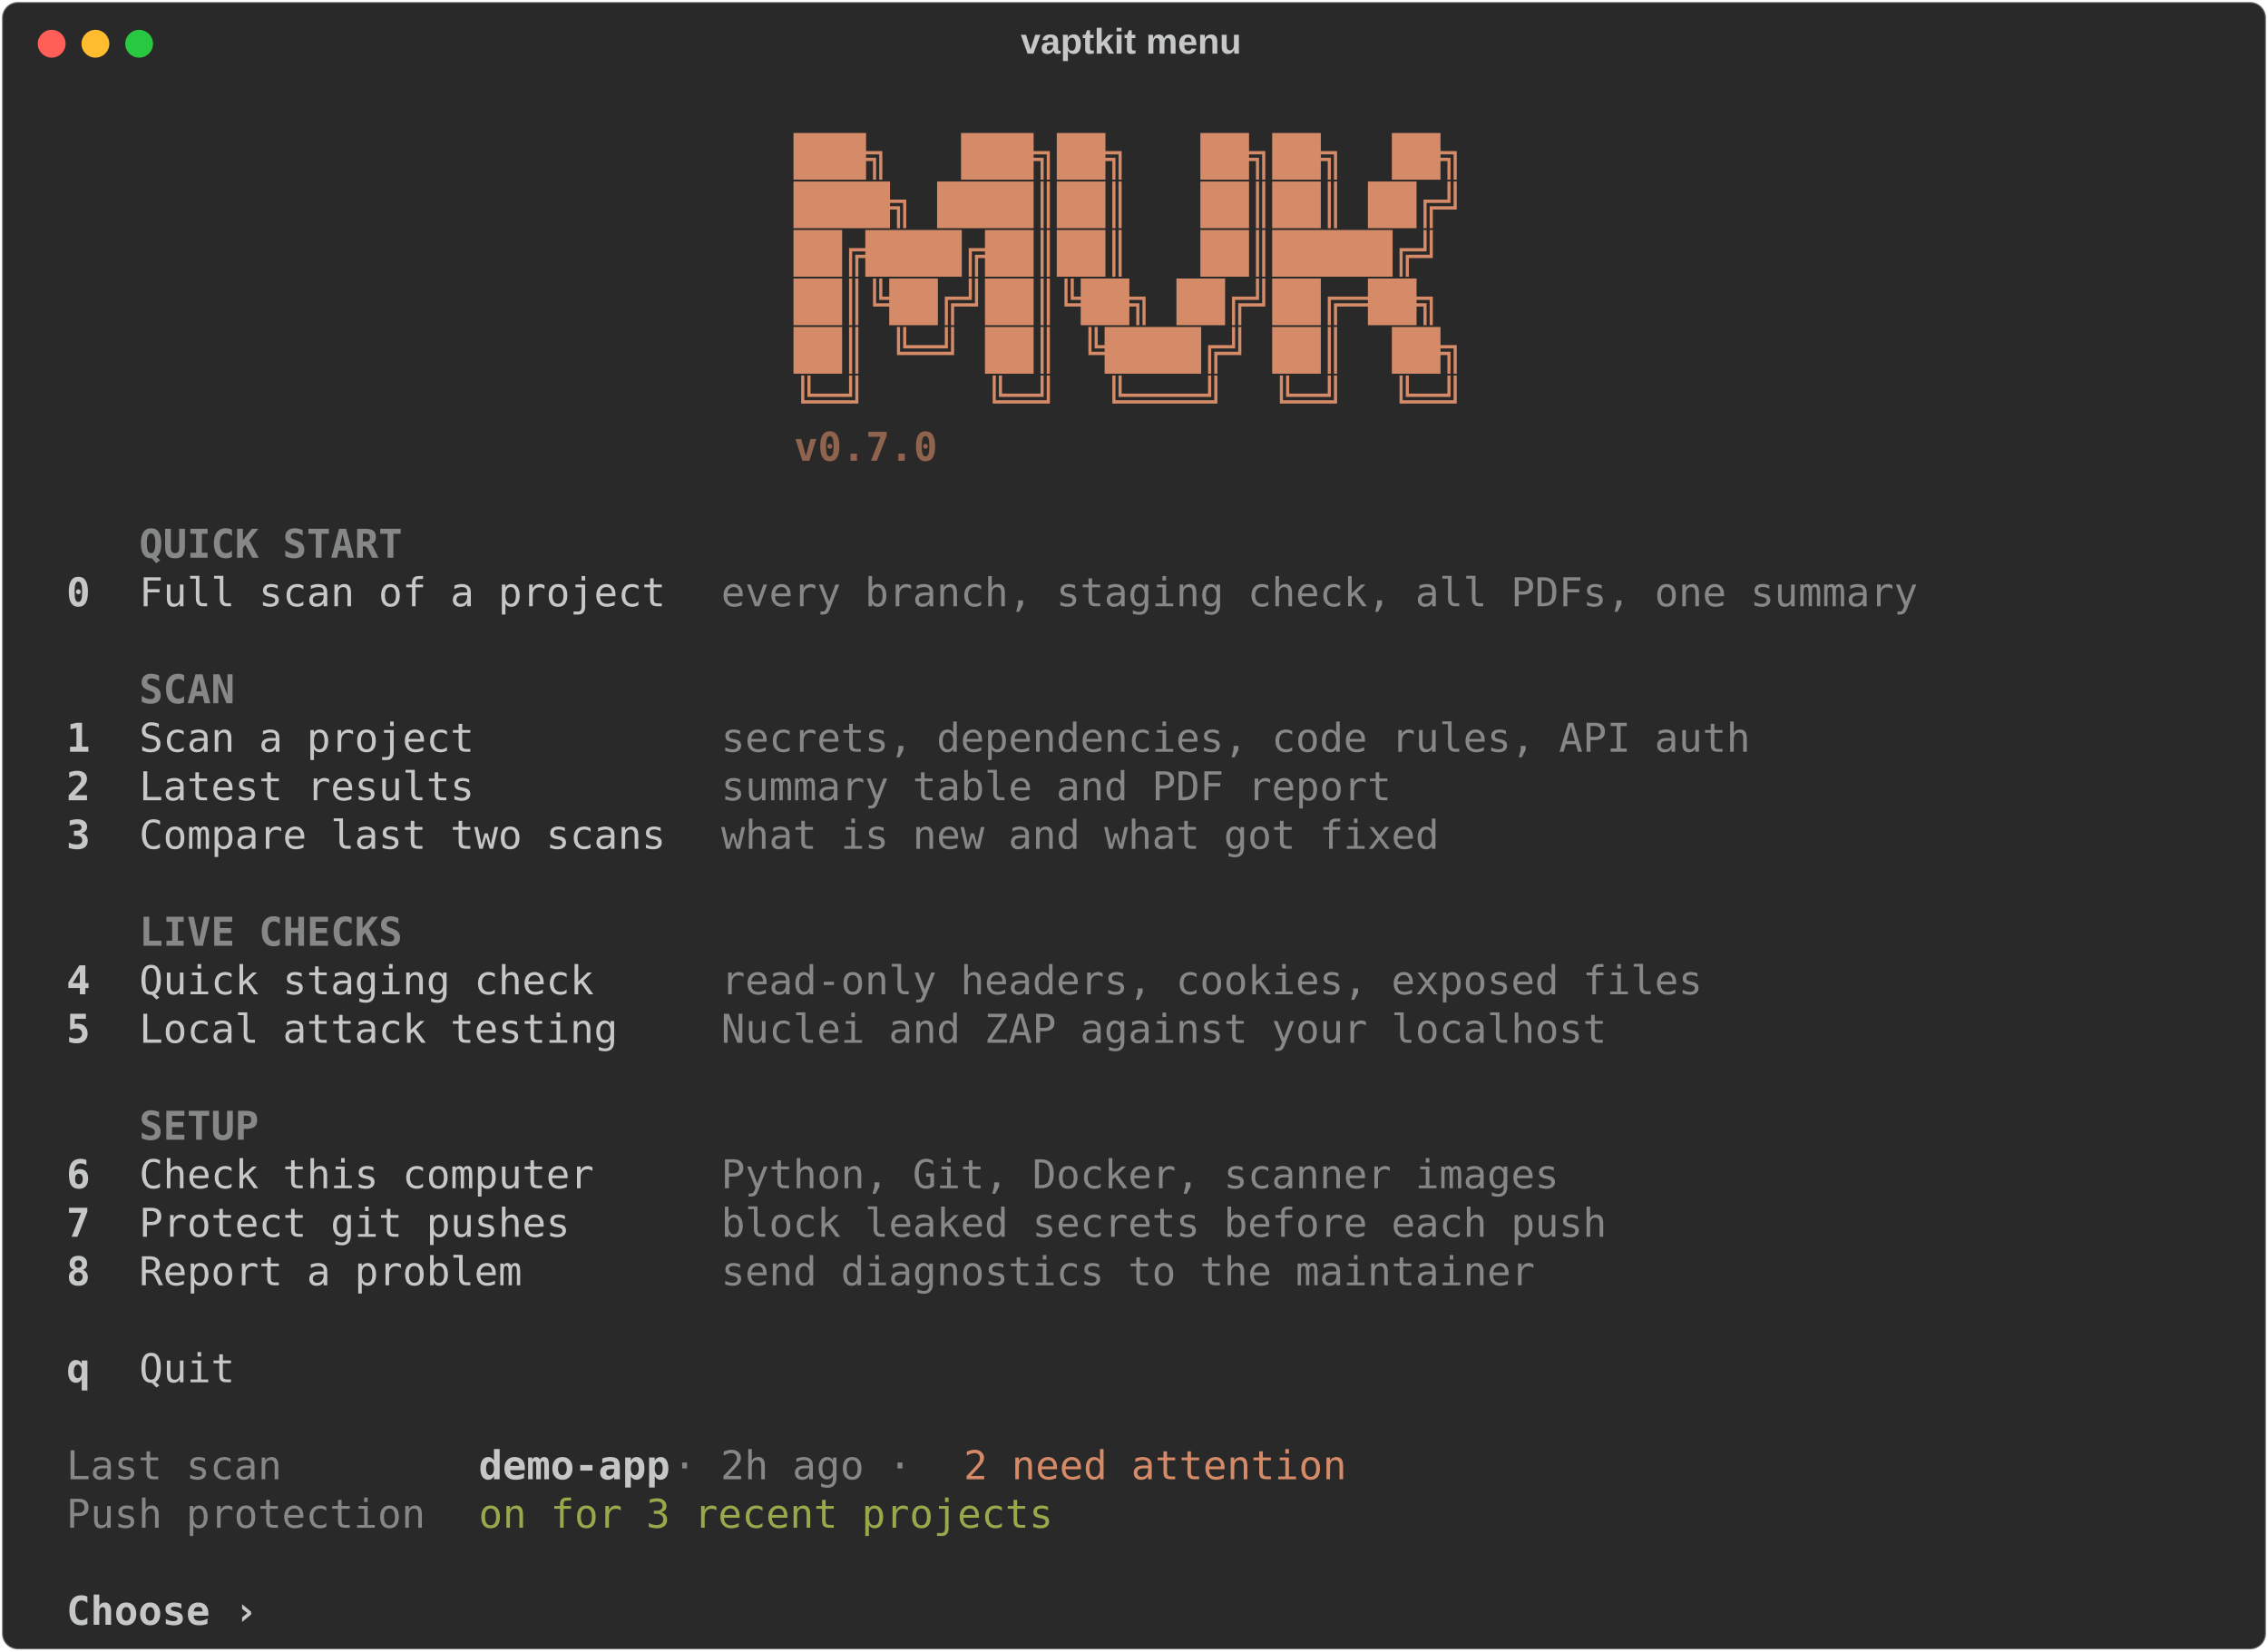
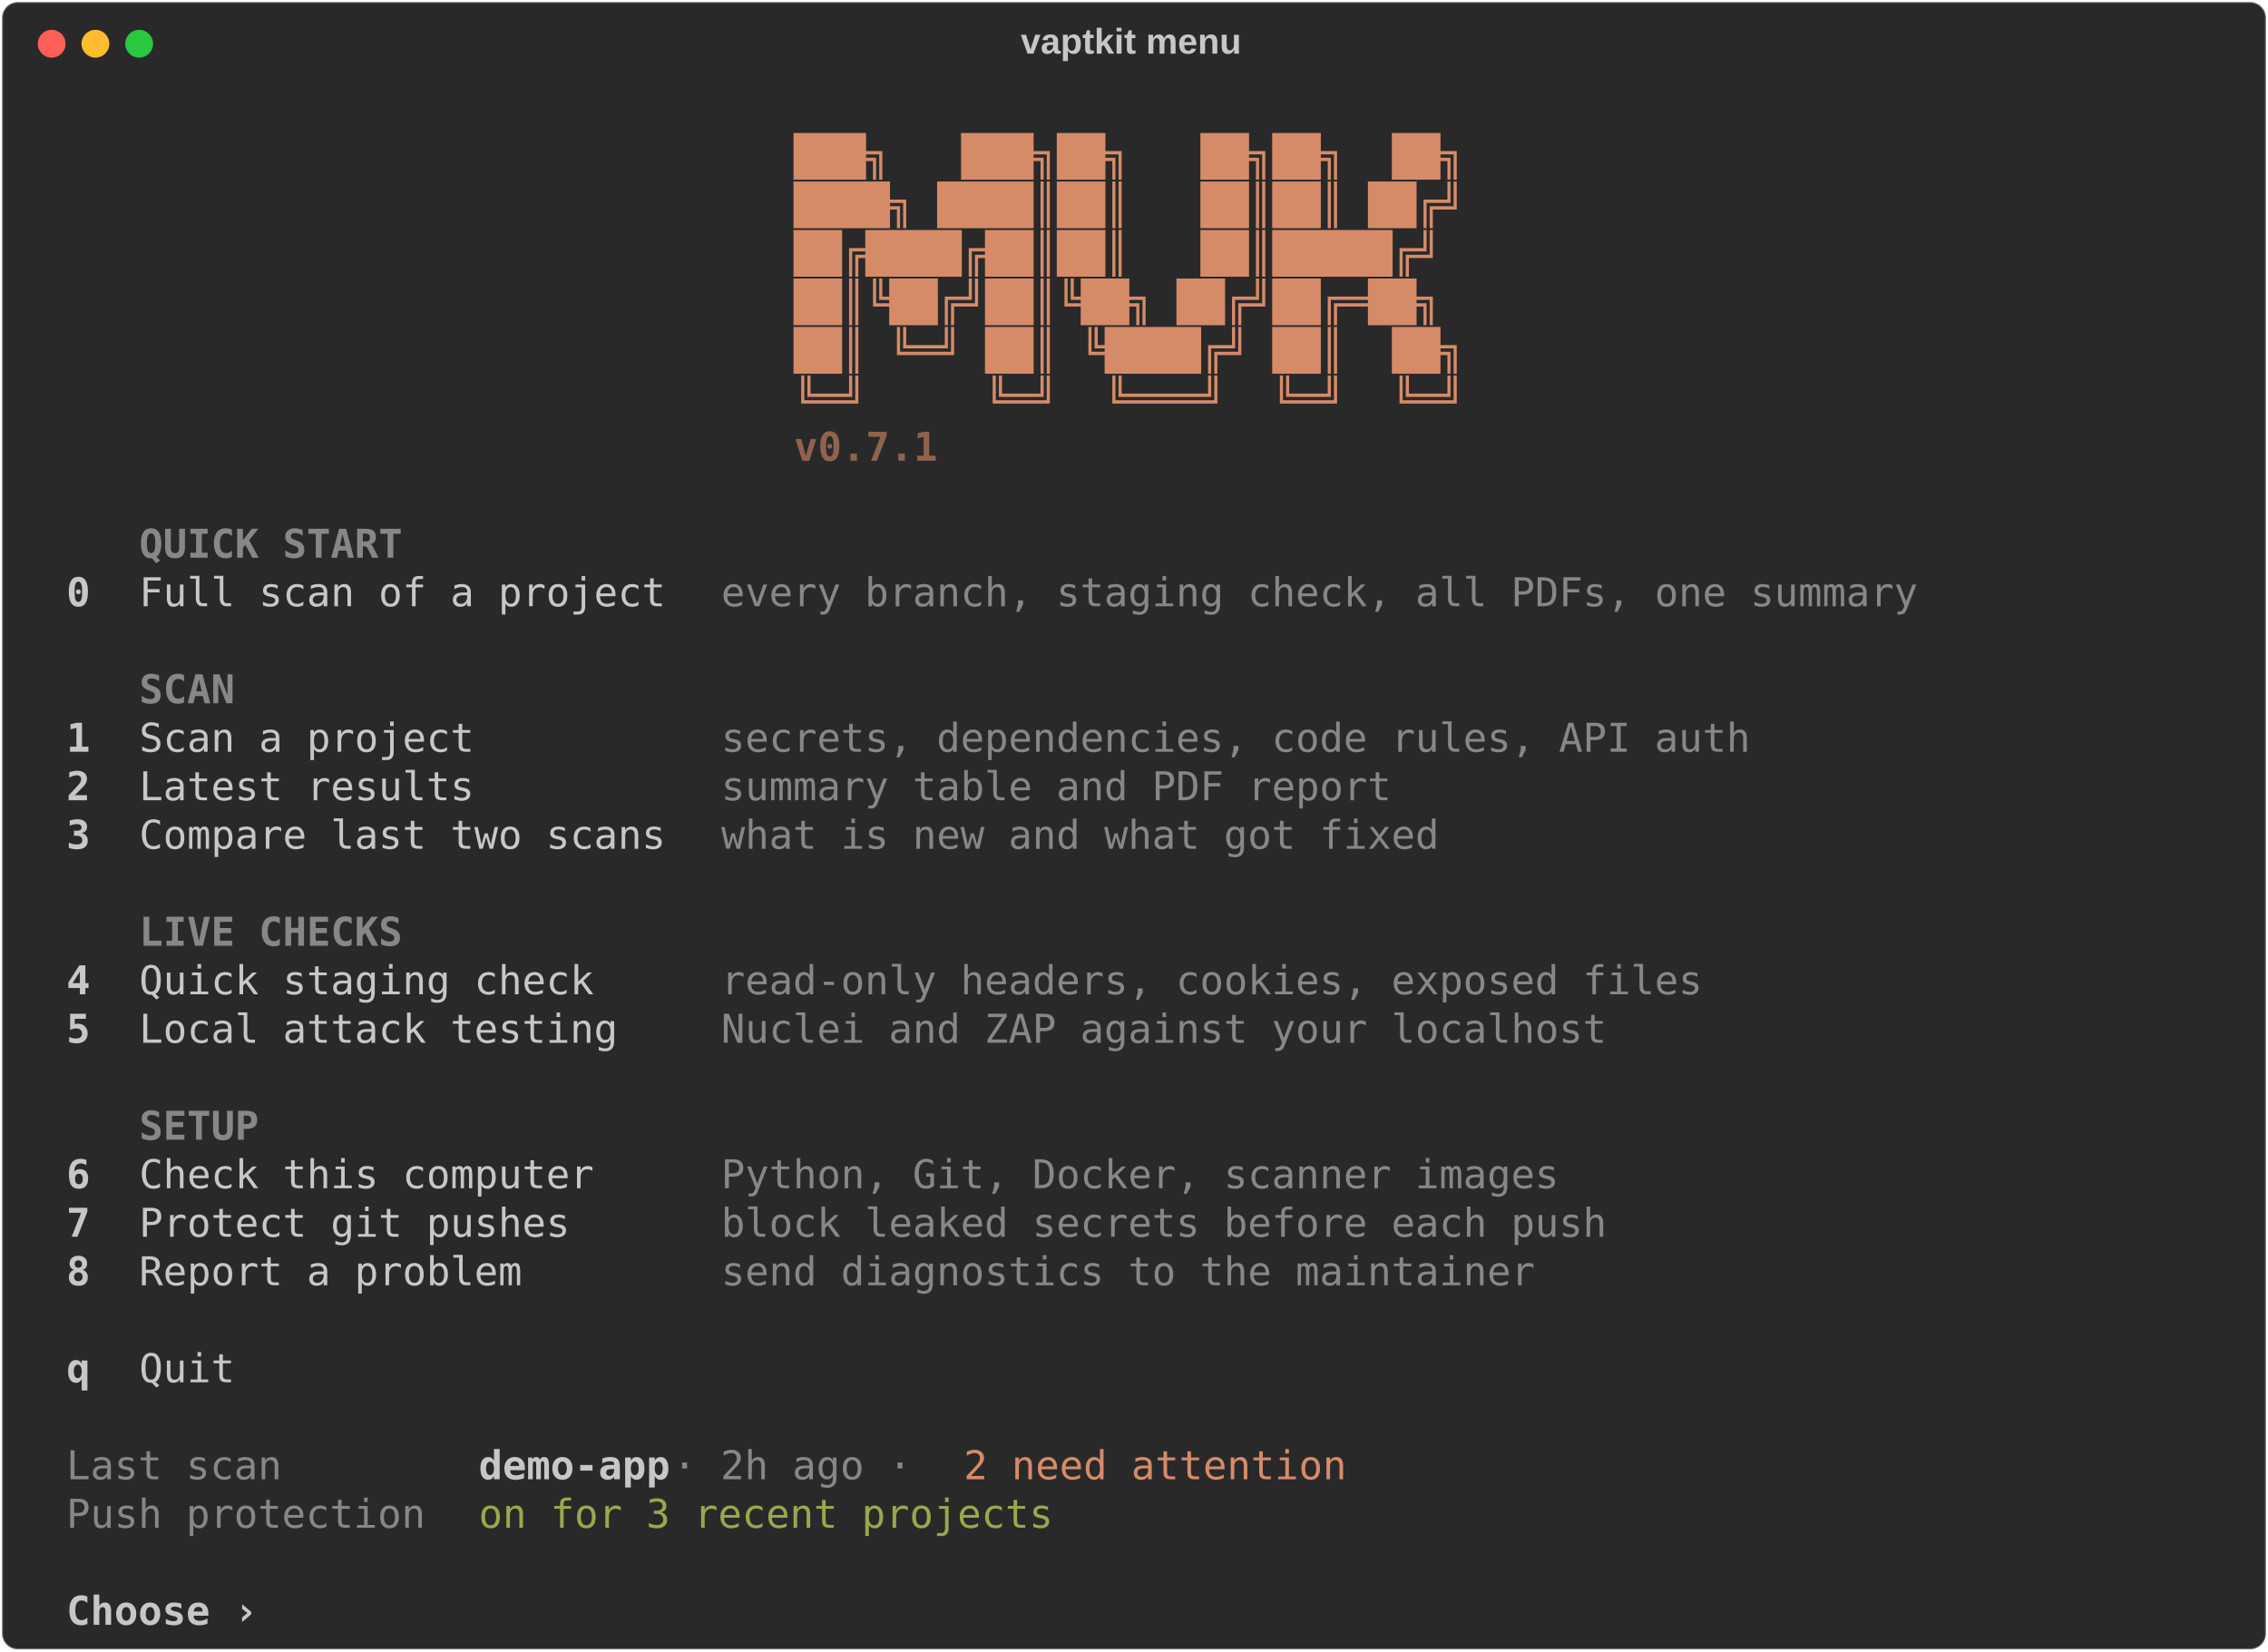
<svg xmlns="http://www.w3.org/2000/svg" class="rich-terminal" viewBox="0 0 1141 830.8">
  <style>

    @font-face {
        font-family: "Fira Code";
        src: local("FiraCode-Regular"),
                url("https://cdnjs.cloudflare.com/ajax/libs/firacode/6.2.0/woff2/FiraCode-Regular.woff2") format("woff2"),
                url("https://cdnjs.cloudflare.com/ajax/libs/firacode/6.2.0/woff/FiraCode-Regular.woff") format("woff");
        font-style: normal;
        font-weight: 400;
    }
    @font-face {
        font-family: "Fira Code";
        src: local("FiraCode-Bold"),
                url("https://cdnjs.cloudflare.com/ajax/libs/firacode/6.2.0/woff2/FiraCode-Bold.woff2") format("woff2"),
                url("https://cdnjs.cloudflare.com/ajax/libs/firacode/6.2.0/woff/FiraCode-Bold.woff") format("woff");
        font-style: bold;
        font-weight: 700;
    }

-     .terminal-2833483563-matrix {
+     .terminal-3195438892-matrix {
        font-family: Fira Code, monospace;
        font-size: 20px;
        line-height: 24.4px;
        font-variant-east-asian: full-width;
    }

-     .terminal-2833483563-title {
+     .terminal-3195438892-title {
        font-size: 18px;
        font-weight: bold;
        font-family: arial;
    }

-     .terminal-2833483563-r1 { fill: #c5c8c6 }
- .terminal-2833483563-r2 { fill: #d68b68;font-weight: bold }
- .terminal-2833483563-r3 { fill: #90634e;font-weight: bold }
- .terminal-2833483563-r4 { fill: #868887;font-weight: bold }
- .terminal-2833483563-r5 { fill: #868887 }
- .terminal-2833483563-r6 { fill: #c5c8c6;font-weight: bold }
- .terminal-2833483563-r7 { fill: #d68b68 }
- .terminal-2833483563-r8 { fill: #98a84b }
+     .terminal-3195438892-r1 { fill: #c5c8c6 }
+ .terminal-3195438892-r2 { fill: #d68b68;font-weight: bold }
+ .terminal-3195438892-r3 { fill: #90634e;font-weight: bold }
+ .terminal-3195438892-r4 { fill: #868887;font-weight: bold }
+ .terminal-3195438892-r5 { fill: #868887 }
+ .terminal-3195438892-r6 { fill: #c5c8c6;font-weight: bold }
+ .terminal-3195438892-r7 { fill: #d68b68 }
+ .terminal-3195438892-r8 { fill: #98a84b }
    </style>
  <defs>
-     <clipPath id="terminal-2833483563-clip-terminal">
+     <clipPath id="terminal-3195438892-clip-terminal">
      <rect x="0" y="0" width="1121.4" height="779.8" />
    </clipPath>
-     <clipPath id="terminal-2833483563-line-0">
+     <clipPath id="terminal-3195438892-line-0">
      <rect x="0" y="1.5" width="1122.4" height="24.65" />
    </clipPath>
-     <clipPath id="terminal-2833483563-line-1">
+     <clipPath id="terminal-3195438892-line-1">
      <rect x="0" y="25.9" width="1122.4" height="24.65" />
    </clipPath>
-     <clipPath id="terminal-2833483563-line-2">
+     <clipPath id="terminal-3195438892-line-2">
      <rect x="0" y="50.3" width="1122.4" height="24.65" />
    </clipPath>
-     <clipPath id="terminal-2833483563-line-3">
+     <clipPath id="terminal-3195438892-line-3">
      <rect x="0" y="74.7" width="1122.4" height="24.65" />
    </clipPath>
-     <clipPath id="terminal-2833483563-line-4">
+     <clipPath id="terminal-3195438892-line-4">
      <rect x="0" y="99.1" width="1122.4" height="24.65" />
    </clipPath>
-     <clipPath id="terminal-2833483563-line-5">
+     <clipPath id="terminal-3195438892-line-5">
      <rect x="0" y="123.5" width="1122.4" height="24.65" />
    </clipPath>
-     <clipPath id="terminal-2833483563-line-6">
+     <clipPath id="terminal-3195438892-line-6">
      <rect x="0" y="147.9" width="1122.4" height="24.65" />
    </clipPath>
-     <clipPath id="terminal-2833483563-line-7">
+     <clipPath id="terminal-3195438892-line-7">
      <rect x="0" y="172.3" width="1122.4" height="24.65" />
    </clipPath>
-     <clipPath id="terminal-2833483563-line-8">
+     <clipPath id="terminal-3195438892-line-8">
      <rect x="0" y="196.7" width="1122.4" height="24.65" />
    </clipPath>
-     <clipPath id="terminal-2833483563-line-9">
+     <clipPath id="terminal-3195438892-line-9">
      <rect x="0" y="221.1" width="1122.4" height="24.65" />
    </clipPath>
-     <clipPath id="terminal-2833483563-line-10">
+     <clipPath id="terminal-3195438892-line-10">
      <rect x="0" y="245.5" width="1122.4" height="24.65" />
    </clipPath>
-     <clipPath id="terminal-2833483563-line-11">
+     <clipPath id="terminal-3195438892-line-11">
      <rect x="0" y="269.9" width="1122.4" height="24.65" />
    </clipPath>
-     <clipPath id="terminal-2833483563-line-12">
+     <clipPath id="terminal-3195438892-line-12">
      <rect x="0" y="294.3" width="1122.4" height="24.65" />
    </clipPath>
-     <clipPath id="terminal-2833483563-line-13">
+     <clipPath id="terminal-3195438892-line-13">
      <rect x="0" y="318.7" width="1122.4" height="24.65" />
    </clipPath>
-     <clipPath id="terminal-2833483563-line-14">
+     <clipPath id="terminal-3195438892-line-14">
      <rect x="0" y="343.1" width="1122.4" height="24.65" />
    </clipPath>
-     <clipPath id="terminal-2833483563-line-15">
+     <clipPath id="terminal-3195438892-line-15">
      <rect x="0" y="367.5" width="1122.4" height="24.65" />
    </clipPath>
-     <clipPath id="terminal-2833483563-line-16">
+     <clipPath id="terminal-3195438892-line-16">
      <rect x="0" y="391.9" width="1122.4" height="24.65" />
    </clipPath>
-     <clipPath id="terminal-2833483563-line-17">
+     <clipPath id="terminal-3195438892-line-17">
      <rect x="0" y="416.3" width="1122.4" height="24.65" />
    </clipPath>
-     <clipPath id="terminal-2833483563-line-18">
+     <clipPath id="terminal-3195438892-line-18">
      <rect x="0" y="440.7" width="1122.4" height="24.65" />
    </clipPath>
-     <clipPath id="terminal-2833483563-line-19">
+     <clipPath id="terminal-3195438892-line-19">
      <rect x="0" y="465.1" width="1122.4" height="24.65" />
    </clipPath>
-     <clipPath id="terminal-2833483563-line-20">
+     <clipPath id="terminal-3195438892-line-20">
      <rect x="0" y="489.5" width="1122.4" height="24.65" />
    </clipPath>
-     <clipPath id="terminal-2833483563-line-21">
+     <clipPath id="terminal-3195438892-line-21">
      <rect x="0" y="513.9" width="1122.4" height="24.65" />
    </clipPath>
-     <clipPath id="terminal-2833483563-line-22">
+     <clipPath id="terminal-3195438892-line-22">
      <rect x="0" y="538.3" width="1122.4" height="24.65" />
    </clipPath>
-     <clipPath id="terminal-2833483563-line-23">
+     <clipPath id="terminal-3195438892-line-23">
      <rect x="0" y="562.7" width="1122.4" height="24.65" />
    </clipPath>
-     <clipPath id="terminal-2833483563-line-24">
+     <clipPath id="terminal-3195438892-line-24">
      <rect x="0" y="587.1" width="1122.4" height="24.65" />
    </clipPath>
-     <clipPath id="terminal-2833483563-line-25">
+     <clipPath id="terminal-3195438892-line-25">
      <rect x="0" y="611.5" width="1122.4" height="24.65" />
    </clipPath>
-     <clipPath id="terminal-2833483563-line-26">
+     <clipPath id="terminal-3195438892-line-26">
      <rect x="0" y="635.9" width="1122.4" height="24.65" />
    </clipPath>
-     <clipPath id="terminal-2833483563-line-27">
+     <clipPath id="terminal-3195438892-line-27">
      <rect x="0" y="660.3" width="1122.4" height="24.65" />
    </clipPath>
-     <clipPath id="terminal-2833483563-line-28">
+     <clipPath id="terminal-3195438892-line-28">
      <rect x="0" y="684.7" width="1122.4" height="24.65" />
    </clipPath>
-     <clipPath id="terminal-2833483563-line-29">
+     <clipPath id="terminal-3195438892-line-29">
      <rect x="0" y="709.1" width="1122.4" height="24.65" />
    </clipPath>
-     <clipPath id="terminal-2833483563-line-30">
+     <clipPath id="terminal-3195438892-line-30">
      <rect x="0" y="733.5" width="1122.4" height="24.65" />
    </clipPath>
  </defs>
  <rect fill="#292929" stroke="rgba(255,255,255,0.35)" stroke-width="1" x="1" y="1" width="1139" height="828.8" rx="8" />
-   <text class="terminal-2833483563-title" fill="#c5c8c6" text-anchor="middle" x="569" y="27">vaptkit menu</text>
+   <text class="terminal-3195438892-title" fill="#c5c8c6" text-anchor="middle" x="569" y="27">vaptkit menu</text>
  <g transform="translate(26,22)">
    <circle cx="0" cy="0" r="7" fill="#ff5f57" />
    <circle cx="22" cy="0" r="7" fill="#febc2e" />
    <circle cx="44" cy="0" r="7" fill="#28c840" />
  </g>
-   <g transform="translate(9, 41)" clip-path="url(#terminal-2833483563-clip-terminal)">
-     <g class="terminal-2833483563-matrix">
-       <text class="terminal-2833483563-r1" x="1122.4" y="20" textLength="12.2" clip-path="url(#terminal-2833483563-line-0)">
- </text>
-       <text class="terminal-2833483563-r2" x="390.4" y="44.4" textLength="341.6" clip-path="url(#terminal-2833483563-line-1)">███╗   ███╗██╗   ██╗██╗  ██╗</text>
-       <text class="terminal-2833483563-r1" x="1122.4" y="44.4" textLength="12.2" clip-path="url(#terminal-2833483563-line-1)">
- </text>
-       <text class="terminal-2833483563-r2" x="390.4" y="68.8" textLength="341.6" clip-path="url(#terminal-2833483563-line-2)">████╗ ████║██║   ██║██║ ██╔╝</text>
-       <text class="terminal-2833483563-r1" x="1122.4" y="68.8" textLength="12.2" clip-path="url(#terminal-2833483563-line-2)">
- </text>
-       <text class="terminal-2833483563-r2" x="390.4" y="93.2" textLength="329.4" clip-path="url(#terminal-2833483563-line-3)">██╔████╔██║██║   ██║█████╔╝</text>
-       <text class="terminal-2833483563-r1" x="1122.4" y="93.2" textLength="12.2" clip-path="url(#terminal-2833483563-line-3)">
- </text>
-       <text class="terminal-2833483563-r2" x="390.4" y="117.6" textLength="329.4" clip-path="url(#terminal-2833483563-line-4)">██║╚██╔╝██║╚██╗ ██╔╝██╔═██╗</text>
-       <text class="terminal-2833483563-r1" x="1122.4" y="117.6" textLength="12.2" clip-path="url(#terminal-2833483563-line-4)">
- </text>
-       <text class="terminal-2833483563-r2" x="390.4" y="142" textLength="341.6" clip-path="url(#terminal-2833483563-line-5)">██║ ╚═╝ ██║ ╚████╔╝ ██║  ██╗</text>
-       <text class="terminal-2833483563-r1" x="1122.4" y="142" textLength="12.2" clip-path="url(#terminal-2833483563-line-5)">
- </text>
-       <text class="terminal-2833483563-r2" x="390.4" y="166.4" textLength="341.6" clip-path="url(#terminal-2833483563-line-6)">╚═╝     ╚═╝  ╚═══╝  ╚═╝  ╚═╝</text>
-       <text class="terminal-2833483563-r1" x="1122.4" y="166.4" textLength="12.2" clip-path="url(#terminal-2833483563-line-6)">
- </text>
-       <text class="terminal-2833483563-r3" x="390.4" y="190.8" textLength="341.6" clip-path="url(#terminal-2833483563-line-7)">                      v0.7.0</text>
-       <text class="terminal-2833483563-r1" x="1122.4" y="190.8" textLength="12.2" clip-path="url(#terminal-2833483563-line-7)">
- </text>
-       <text class="terminal-2833483563-r1" x="1122.4" y="215.2" textLength="12.2" clip-path="url(#terminal-2833483563-line-8)">
- </text>
-       <text class="terminal-2833483563-r4" x="61" y="239.6" textLength="268.4" clip-path="url(#terminal-2833483563-line-9)">QUICK START           </text>
-       <text class="terminal-2833483563-r1" x="1122.4" y="239.6" textLength="12.2" clip-path="url(#terminal-2833483563-line-9)">
- </text>
-       <text class="terminal-2833483563-r6" x="24.4" y="264" textLength="12.2" clip-path="url(#terminal-2833483563-line-10)">0</text>
-       <text class="terminal-2833483563-r1" x="61" y="264" textLength="268.4" clip-path="url(#terminal-2833483563-line-10)">Full scan of a project</text>
-       <text class="terminal-2833483563-r5" x="353.8" y="264" textLength="610" clip-path="url(#terminal-2833483563-line-10)">every branch, staging check, all PDFs, one summary</text>
-       <text class="terminal-2833483563-r1" x="1122.4" y="264" textLength="12.2" clip-path="url(#terminal-2833483563-line-10)">
- </text>
-       <text class="terminal-2833483563-r1" x="1122.4" y="288.4" textLength="12.2" clip-path="url(#terminal-2833483563-line-11)">
- </text>
-       <text class="terminal-2833483563-r4" x="61" y="312.8" textLength="268.4" clip-path="url(#terminal-2833483563-line-12)">SCAN                  </text>
-       <text class="terminal-2833483563-r1" x="1122.4" y="312.8" textLength="12.2" clip-path="url(#terminal-2833483563-line-12)">
- </text>
-       <text class="terminal-2833483563-r6" x="24.4" y="337.2" textLength="12.2" clip-path="url(#terminal-2833483563-line-13)">1</text>
-       <text class="terminal-2833483563-r1" x="61" y="337.2" textLength="268.4" clip-path="url(#terminal-2833483563-line-13)">Scan a project        </text>
-       <text class="terminal-2833483563-r5" x="353.8" y="337.2" textLength="610" clip-path="url(#terminal-2833483563-line-13)">secrets, dependencies, code rules, API auth       </text>
-       <text class="terminal-2833483563-r1" x="1122.4" y="337.2" textLength="12.2" clip-path="url(#terminal-2833483563-line-13)">
- </text>
-       <text class="terminal-2833483563-r6" x="24.4" y="361.6" textLength="12.2" clip-path="url(#terminal-2833483563-line-14)">2</text>
-       <text class="terminal-2833483563-r1" x="61" y="361.6" textLength="268.4" clip-path="url(#terminal-2833483563-line-14)">Latest results        </text>
-       <text class="terminal-2833483563-r5" x="353.8" y="361.6" textLength="610" clip-path="url(#terminal-2833483563-line-14)">summary table and PDF report                      </text>
-       <text class="terminal-2833483563-r1" x="1122.4" y="361.6" textLength="12.2" clip-path="url(#terminal-2833483563-line-14)">
- </text>
-       <text class="terminal-2833483563-r6" x="24.4" y="386" textLength="12.2" clip-path="url(#terminal-2833483563-line-15)">3</text>
-       <text class="terminal-2833483563-r1" x="61" y="386" textLength="268.4" clip-path="url(#terminal-2833483563-line-15)">Compare last two scans</text>
-       <text class="terminal-2833483563-r5" x="353.8" y="386" textLength="610" clip-path="url(#terminal-2833483563-line-15)">what is new and what got fixed                    </text>
-       <text class="terminal-2833483563-r1" x="1122.4" y="386" textLength="12.2" clip-path="url(#terminal-2833483563-line-15)">
- </text>
-       <text class="terminal-2833483563-r1" x="1122.4" y="410.4" textLength="12.2" clip-path="url(#terminal-2833483563-line-16)">
- </text>
-       <text class="terminal-2833483563-r4" x="61" y="434.8" textLength="268.4" clip-path="url(#terminal-2833483563-line-17)">LIVE CHECKS           </text>
-       <text class="terminal-2833483563-r1" x="1122.4" y="434.8" textLength="12.2" clip-path="url(#terminal-2833483563-line-17)">
- </text>
-       <text class="terminal-2833483563-r6" x="24.4" y="459.2" textLength="12.2" clip-path="url(#terminal-2833483563-line-18)">4</text>
-       <text class="terminal-2833483563-r1" x="61" y="459.2" textLength="268.4" clip-path="url(#terminal-2833483563-line-18)">Quick staging check   </text>
-       <text class="terminal-2833483563-r5" x="353.8" y="459.2" textLength="610" clip-path="url(#terminal-2833483563-line-18)">read-only headers, cookies, exposed files         </text>
-       <text class="terminal-2833483563-r1" x="1122.4" y="459.2" textLength="12.2" clip-path="url(#terminal-2833483563-line-18)">
- </text>
-       <text class="terminal-2833483563-r6" x="24.4" y="483.6" textLength="12.2" clip-path="url(#terminal-2833483563-line-19)">5</text>
-       <text class="terminal-2833483563-r1" x="61" y="483.6" textLength="268.4" clip-path="url(#terminal-2833483563-line-19)">Local attack testing  </text>
-       <text class="terminal-2833483563-r5" x="353.8" y="483.6" textLength="610" clip-path="url(#terminal-2833483563-line-19)">Nuclei and ZAP against your localhost             </text>
-       <text class="terminal-2833483563-r1" x="1122.4" y="483.6" textLength="12.2" clip-path="url(#terminal-2833483563-line-19)">
- </text>
-       <text class="terminal-2833483563-r1" x="1122.4" y="508" textLength="12.2" clip-path="url(#terminal-2833483563-line-20)">
- </text>
-       <text class="terminal-2833483563-r4" x="61" y="532.4" textLength="268.4" clip-path="url(#terminal-2833483563-line-21)">SETUP                 </text>
-       <text class="terminal-2833483563-r1" x="1122.4" y="532.4" textLength="12.2" clip-path="url(#terminal-2833483563-line-21)">
- </text>
-       <text class="terminal-2833483563-r6" x="24.4" y="556.8" textLength="12.2" clip-path="url(#terminal-2833483563-line-22)">6</text>
-       <text class="terminal-2833483563-r1" x="61" y="556.8" textLength="268.4" clip-path="url(#terminal-2833483563-line-22)">Check this computer   </text>
-       <text class="terminal-2833483563-r5" x="353.8" y="556.8" textLength="610" clip-path="url(#terminal-2833483563-line-22)">Python, Git, Docker, scanner images               </text>
-       <text class="terminal-2833483563-r1" x="1122.4" y="556.8" textLength="12.2" clip-path="url(#terminal-2833483563-line-22)">
- </text>
-       <text class="terminal-2833483563-r6" x="24.4" y="581.2" textLength="12.2" clip-path="url(#terminal-2833483563-line-23)">7</text>
-       <text class="terminal-2833483563-r1" x="61" y="581.2" textLength="268.4" clip-path="url(#terminal-2833483563-line-23)">Protect git pushes    </text>
-       <text class="terminal-2833483563-r5" x="353.8" y="581.2" textLength="610" clip-path="url(#terminal-2833483563-line-23)">block leaked secrets before each push             </text>
-       <text class="terminal-2833483563-r1" x="1122.4" y="581.2" textLength="12.2" clip-path="url(#terminal-2833483563-line-23)">
- </text>
-       <text class="terminal-2833483563-r6" x="24.4" y="605.6" textLength="12.2" clip-path="url(#terminal-2833483563-line-24)">8</text>
-       <text class="terminal-2833483563-r1" x="61" y="605.6" textLength="268.4" clip-path="url(#terminal-2833483563-line-24)">Report a problem      </text>
-       <text class="terminal-2833483563-r5" x="353.8" y="605.6" textLength="610" clip-path="url(#terminal-2833483563-line-24)">send diagnostics to the maintainer                </text>
-       <text class="terminal-2833483563-r1" x="1122.4" y="605.6" textLength="12.2" clip-path="url(#terminal-2833483563-line-24)">
- </text>
-       <text class="terminal-2833483563-r1" x="1122.4" y="630" textLength="12.2" clip-path="url(#terminal-2833483563-line-25)">
- </text>
-       <text class="terminal-2833483563-r6" x="24.4" y="654.4" textLength="12.2" clip-path="url(#terminal-2833483563-line-26)">q</text>
-       <text class="terminal-2833483563-r1" x="61" y="654.4" textLength="268.4" clip-path="url(#terminal-2833483563-line-26)">Quit                  </text>
-       <text class="terminal-2833483563-r1" x="1122.4" y="654.4" textLength="12.2" clip-path="url(#terminal-2833483563-line-26)">
- </text>
-       <text class="terminal-2833483563-r1" x="1122.4" y="678.8" textLength="12.2" clip-path="url(#terminal-2833483563-line-27)">
- </text>
-       <text class="terminal-2833483563-r5" x="24.4" y="703.2" textLength="207.4" clip-path="url(#terminal-2833483563-line-28)">Last scan        </text>
-       <text class="terminal-2833483563-r6" x="231.8" y="703.2" textLength="97.6" clip-path="url(#terminal-2833483563-line-28)">demo-app</text>
-       <text class="terminal-2833483563-r5" x="329.4" y="703.2" textLength="146.4" clip-path="url(#terminal-2833483563-line-28)"> · 2h ago · </text>
-       <text class="terminal-2833483563-r7" x="475.8" y="703.2" textLength="195.2" clip-path="url(#terminal-2833483563-line-28)">2 need attention</text>
-       <text class="terminal-2833483563-r1" x="1122.4" y="703.2" textLength="12.2" clip-path="url(#terminal-2833483563-line-28)">
- </text>
-       <text class="terminal-2833483563-r5" x="24.4" y="727.6" textLength="207.4" clip-path="url(#terminal-2833483563-line-29)">Push protection  </text>
-       <text class="terminal-2833483563-r8" x="231.8" y="727.6" textLength="292.8" clip-path="url(#terminal-2833483563-line-29)">on for 3 recent projects</text>
-       <text class="terminal-2833483563-r1" x="1122.4" y="727.6" textLength="12.2" clip-path="url(#terminal-2833483563-line-29)">
- </text>
-       <text class="terminal-2833483563-r1" x="1122.4" y="752" textLength="12.2" clip-path="url(#terminal-2833483563-line-30)">
- </text>
-       <text class="terminal-2833483563-r6" x="24.4" y="776.4" textLength="109.8" clip-path="url(#terminal-2833483563-line-31)">Choose › </text>
-       <text class="terminal-2833483563-r1" x="1122.4" y="776.4" textLength="12.2" clip-path="url(#terminal-2833483563-line-31)">
+   <g transform="translate(9, 41)" clip-path="url(#terminal-3195438892-clip-terminal)">
+     <g class="terminal-3195438892-matrix">
+       <text class="terminal-3195438892-r1" x="1122.4" y="20" textLength="12.2" clip-path="url(#terminal-3195438892-line-0)">
+ </text>
+       <text class="terminal-3195438892-r2" x="390.4" y="44.4" textLength="341.6" clip-path="url(#terminal-3195438892-line-1)">███╗   ███╗██╗   ██╗██╗  ██╗</text>
+       <text class="terminal-3195438892-r1" x="1122.4" y="44.4" textLength="12.2" clip-path="url(#terminal-3195438892-line-1)">
+ </text>
+       <text class="terminal-3195438892-r2" x="390.4" y="68.8" textLength="341.6" clip-path="url(#terminal-3195438892-line-2)">████╗ ████║██║   ██║██║ ██╔╝</text>
+       <text class="terminal-3195438892-r1" x="1122.4" y="68.8" textLength="12.2" clip-path="url(#terminal-3195438892-line-2)">
+ </text>
+       <text class="terminal-3195438892-r2" x="390.4" y="93.2" textLength="329.4" clip-path="url(#terminal-3195438892-line-3)">██╔████╔██║██║   ██║█████╔╝</text>
+       <text class="terminal-3195438892-r1" x="1122.4" y="93.2" textLength="12.2" clip-path="url(#terminal-3195438892-line-3)">
+ </text>
+       <text class="terminal-3195438892-r2" x="390.4" y="117.6" textLength="329.4" clip-path="url(#terminal-3195438892-line-4)">██║╚██╔╝██║╚██╗ ██╔╝██╔═██╗</text>
+       <text class="terminal-3195438892-r1" x="1122.4" y="117.6" textLength="12.2" clip-path="url(#terminal-3195438892-line-4)">
+ </text>
+       <text class="terminal-3195438892-r2" x="390.4" y="142" textLength="341.6" clip-path="url(#terminal-3195438892-line-5)">██║ ╚═╝ ██║ ╚████╔╝ ██║  ██╗</text>
+       <text class="terminal-3195438892-r1" x="1122.4" y="142" textLength="12.2" clip-path="url(#terminal-3195438892-line-5)">
+ </text>
+       <text class="terminal-3195438892-r2" x="390.4" y="166.4" textLength="341.6" clip-path="url(#terminal-3195438892-line-6)">╚═╝     ╚═╝  ╚═══╝  ╚═╝  ╚═╝</text>
+       <text class="terminal-3195438892-r1" x="1122.4" y="166.4" textLength="12.2" clip-path="url(#terminal-3195438892-line-6)">
+ </text>
+       <text class="terminal-3195438892-r3" x="390.4" y="190.8" textLength="341.6" clip-path="url(#terminal-3195438892-line-7)">                      v0.7.1</text>
+       <text class="terminal-3195438892-r1" x="1122.4" y="190.8" textLength="12.2" clip-path="url(#terminal-3195438892-line-7)">
+ </text>
+       <text class="terminal-3195438892-r1" x="1122.4" y="215.2" textLength="12.2" clip-path="url(#terminal-3195438892-line-8)">
+ </text>
+       <text class="terminal-3195438892-r4" x="61" y="239.6" textLength="268.4" clip-path="url(#terminal-3195438892-line-9)">QUICK START           </text>
+       <text class="terminal-3195438892-r1" x="1122.4" y="239.6" textLength="12.2" clip-path="url(#terminal-3195438892-line-9)">
+ </text>
+       <text class="terminal-3195438892-r6" x="24.4" y="264" textLength="12.2" clip-path="url(#terminal-3195438892-line-10)">0</text>
+       <text class="terminal-3195438892-r1" x="61" y="264" textLength="268.4" clip-path="url(#terminal-3195438892-line-10)">Full scan of a project</text>
+       <text class="terminal-3195438892-r5" x="353.8" y="264" textLength="610" clip-path="url(#terminal-3195438892-line-10)">every branch, staging check, all PDFs, one summary</text>
+       <text class="terminal-3195438892-r1" x="1122.4" y="264" textLength="12.2" clip-path="url(#terminal-3195438892-line-10)">
+ </text>
+       <text class="terminal-3195438892-r1" x="1122.4" y="288.4" textLength="12.2" clip-path="url(#terminal-3195438892-line-11)">
+ </text>
+       <text class="terminal-3195438892-r4" x="61" y="312.8" textLength="268.4" clip-path="url(#terminal-3195438892-line-12)">SCAN                  </text>
+       <text class="terminal-3195438892-r1" x="1122.4" y="312.8" textLength="12.2" clip-path="url(#terminal-3195438892-line-12)">
+ </text>
+       <text class="terminal-3195438892-r6" x="24.4" y="337.2" textLength="12.2" clip-path="url(#terminal-3195438892-line-13)">1</text>
+       <text class="terminal-3195438892-r1" x="61" y="337.2" textLength="268.4" clip-path="url(#terminal-3195438892-line-13)">Scan a project        </text>
+       <text class="terminal-3195438892-r5" x="353.8" y="337.2" textLength="610" clip-path="url(#terminal-3195438892-line-13)">secrets, dependencies, code rules, API auth       </text>
+       <text class="terminal-3195438892-r1" x="1122.4" y="337.2" textLength="12.2" clip-path="url(#terminal-3195438892-line-13)">
+ </text>
+       <text class="terminal-3195438892-r6" x="24.4" y="361.6" textLength="12.2" clip-path="url(#terminal-3195438892-line-14)">2</text>
+       <text class="terminal-3195438892-r1" x="61" y="361.6" textLength="268.4" clip-path="url(#terminal-3195438892-line-14)">Latest results        </text>
+       <text class="terminal-3195438892-r5" x="353.8" y="361.6" textLength="610" clip-path="url(#terminal-3195438892-line-14)">summary table and PDF report                      </text>
+       <text class="terminal-3195438892-r1" x="1122.4" y="361.6" textLength="12.2" clip-path="url(#terminal-3195438892-line-14)">
+ </text>
+       <text class="terminal-3195438892-r6" x="24.4" y="386" textLength="12.2" clip-path="url(#terminal-3195438892-line-15)">3</text>
+       <text class="terminal-3195438892-r1" x="61" y="386" textLength="268.4" clip-path="url(#terminal-3195438892-line-15)">Compare last two scans</text>
+       <text class="terminal-3195438892-r5" x="353.8" y="386" textLength="610" clip-path="url(#terminal-3195438892-line-15)">what is new and what got fixed                    </text>
+       <text class="terminal-3195438892-r1" x="1122.4" y="386" textLength="12.2" clip-path="url(#terminal-3195438892-line-15)">
+ </text>
+       <text class="terminal-3195438892-r1" x="1122.4" y="410.4" textLength="12.2" clip-path="url(#terminal-3195438892-line-16)">
+ </text>
+       <text class="terminal-3195438892-r4" x="61" y="434.8" textLength="268.4" clip-path="url(#terminal-3195438892-line-17)">LIVE CHECKS           </text>
+       <text class="terminal-3195438892-r1" x="1122.4" y="434.8" textLength="12.2" clip-path="url(#terminal-3195438892-line-17)">
+ </text>
+       <text class="terminal-3195438892-r6" x="24.4" y="459.2" textLength="12.2" clip-path="url(#terminal-3195438892-line-18)">4</text>
+       <text class="terminal-3195438892-r1" x="61" y="459.2" textLength="268.4" clip-path="url(#terminal-3195438892-line-18)">Quick staging check   </text>
+       <text class="terminal-3195438892-r5" x="353.8" y="459.2" textLength="610" clip-path="url(#terminal-3195438892-line-18)">read-only headers, cookies, exposed files         </text>
+       <text class="terminal-3195438892-r1" x="1122.4" y="459.2" textLength="12.2" clip-path="url(#terminal-3195438892-line-18)">
+ </text>
+       <text class="terminal-3195438892-r6" x="24.4" y="483.6" textLength="12.2" clip-path="url(#terminal-3195438892-line-19)">5</text>
+       <text class="terminal-3195438892-r1" x="61" y="483.6" textLength="268.4" clip-path="url(#terminal-3195438892-line-19)">Local attack testing  </text>
+       <text class="terminal-3195438892-r5" x="353.8" y="483.6" textLength="610" clip-path="url(#terminal-3195438892-line-19)">Nuclei and ZAP against your localhost             </text>
+       <text class="terminal-3195438892-r1" x="1122.4" y="483.6" textLength="12.2" clip-path="url(#terminal-3195438892-line-19)">
+ </text>
+       <text class="terminal-3195438892-r1" x="1122.4" y="508" textLength="12.2" clip-path="url(#terminal-3195438892-line-20)">
+ </text>
+       <text class="terminal-3195438892-r4" x="61" y="532.4" textLength="268.4" clip-path="url(#terminal-3195438892-line-21)">SETUP                 </text>
+       <text class="terminal-3195438892-r1" x="1122.4" y="532.4" textLength="12.2" clip-path="url(#terminal-3195438892-line-21)">
+ </text>
+       <text class="terminal-3195438892-r6" x="24.4" y="556.8" textLength="12.2" clip-path="url(#terminal-3195438892-line-22)">6</text>
+       <text class="terminal-3195438892-r1" x="61" y="556.8" textLength="268.4" clip-path="url(#terminal-3195438892-line-22)">Check this computer   </text>
+       <text class="terminal-3195438892-r5" x="353.8" y="556.8" textLength="610" clip-path="url(#terminal-3195438892-line-22)">Python, Git, Docker, scanner images               </text>
+       <text class="terminal-3195438892-r1" x="1122.4" y="556.8" textLength="12.2" clip-path="url(#terminal-3195438892-line-22)">
+ </text>
+       <text class="terminal-3195438892-r6" x="24.4" y="581.2" textLength="12.2" clip-path="url(#terminal-3195438892-line-23)">7</text>
+       <text class="terminal-3195438892-r1" x="61" y="581.2" textLength="268.4" clip-path="url(#terminal-3195438892-line-23)">Protect git pushes    </text>
+       <text class="terminal-3195438892-r5" x="353.8" y="581.2" textLength="610" clip-path="url(#terminal-3195438892-line-23)">block leaked secrets before each push             </text>
+       <text class="terminal-3195438892-r1" x="1122.4" y="581.2" textLength="12.2" clip-path="url(#terminal-3195438892-line-23)">
+ </text>
+       <text class="terminal-3195438892-r6" x="24.4" y="605.6" textLength="12.2" clip-path="url(#terminal-3195438892-line-24)">8</text>
+       <text class="terminal-3195438892-r1" x="61" y="605.6" textLength="268.4" clip-path="url(#terminal-3195438892-line-24)">Report a problem      </text>
+       <text class="terminal-3195438892-r5" x="353.8" y="605.6" textLength="610" clip-path="url(#terminal-3195438892-line-24)">send diagnostics to the maintainer                </text>
+       <text class="terminal-3195438892-r1" x="1122.4" y="605.6" textLength="12.2" clip-path="url(#terminal-3195438892-line-24)">
+ </text>
+       <text class="terminal-3195438892-r1" x="1122.4" y="630" textLength="12.2" clip-path="url(#terminal-3195438892-line-25)">
+ </text>
+       <text class="terminal-3195438892-r6" x="24.4" y="654.4" textLength="12.2" clip-path="url(#terminal-3195438892-line-26)">q</text>
+       <text class="terminal-3195438892-r1" x="61" y="654.4" textLength="268.4" clip-path="url(#terminal-3195438892-line-26)">Quit                  </text>
+       <text class="terminal-3195438892-r1" x="1122.4" y="654.4" textLength="12.2" clip-path="url(#terminal-3195438892-line-26)">
+ </text>
+       <text class="terminal-3195438892-r1" x="1122.4" y="678.8" textLength="12.2" clip-path="url(#terminal-3195438892-line-27)">
+ </text>
+       <text class="terminal-3195438892-r5" x="24.4" y="703.2" textLength="207.4" clip-path="url(#terminal-3195438892-line-28)">Last scan        </text>
+       <text class="terminal-3195438892-r6" x="231.8" y="703.2" textLength="97.6" clip-path="url(#terminal-3195438892-line-28)">demo-app</text>
+       <text class="terminal-3195438892-r5" x="329.4" y="703.2" textLength="146.4" clip-path="url(#terminal-3195438892-line-28)"> · 2h ago · </text>
+       <text class="terminal-3195438892-r7" x="475.8" y="703.2" textLength="195.2" clip-path="url(#terminal-3195438892-line-28)">2 need attention</text>
+       <text class="terminal-3195438892-r1" x="1122.4" y="703.2" textLength="12.2" clip-path="url(#terminal-3195438892-line-28)">
+ </text>
+       <text class="terminal-3195438892-r5" x="24.4" y="727.6" textLength="207.4" clip-path="url(#terminal-3195438892-line-29)">Push protection  </text>
+       <text class="terminal-3195438892-r8" x="231.8" y="727.6" textLength="292.8" clip-path="url(#terminal-3195438892-line-29)">on for 3 recent projects</text>
+       <text class="terminal-3195438892-r1" x="1122.4" y="727.6" textLength="12.2" clip-path="url(#terminal-3195438892-line-29)">
+ </text>
+       <text class="terminal-3195438892-r1" x="1122.4" y="752" textLength="12.2" clip-path="url(#terminal-3195438892-line-30)">
+ </text>
+       <text class="terminal-3195438892-r6" x="24.4" y="776.4" textLength="109.8" clip-path="url(#terminal-3195438892-line-31)">Choose › </text>
+       <text class="terminal-3195438892-r1" x="1122.4" y="776.4" textLength="12.2" clip-path="url(#terminal-3195438892-line-31)">
</text>
    </g>
  </g>
</svg>
